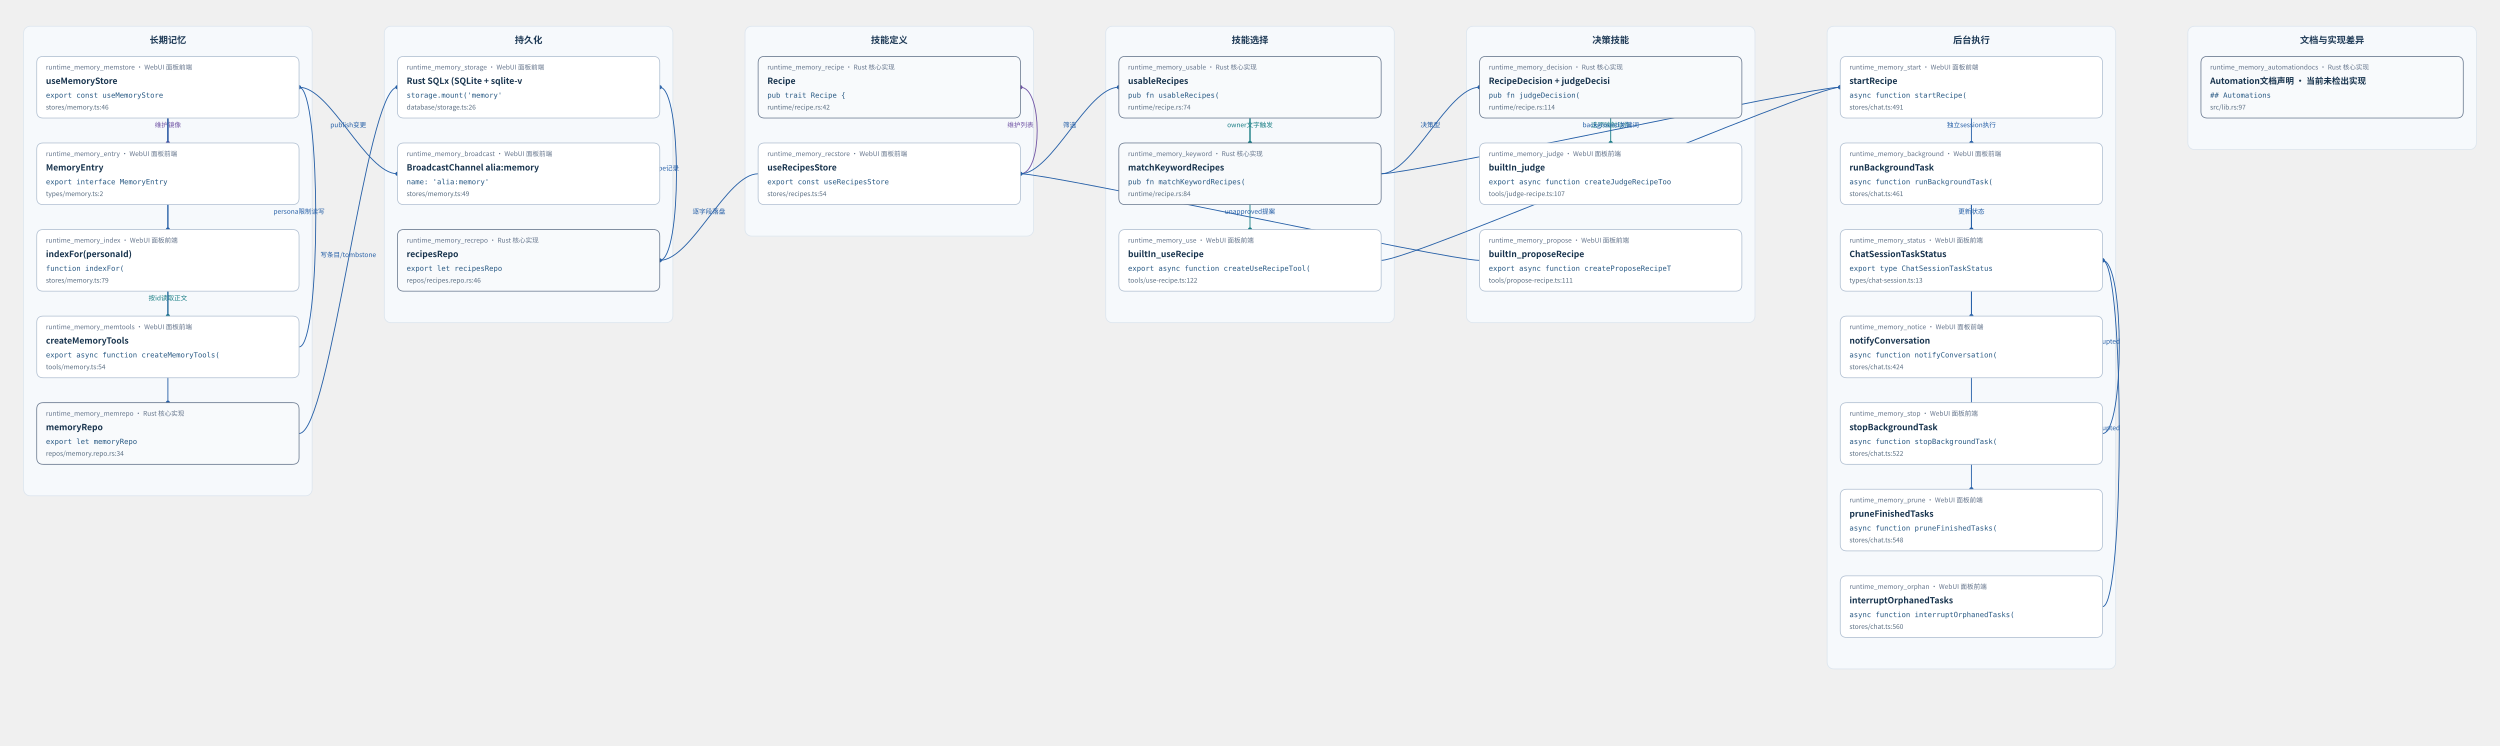
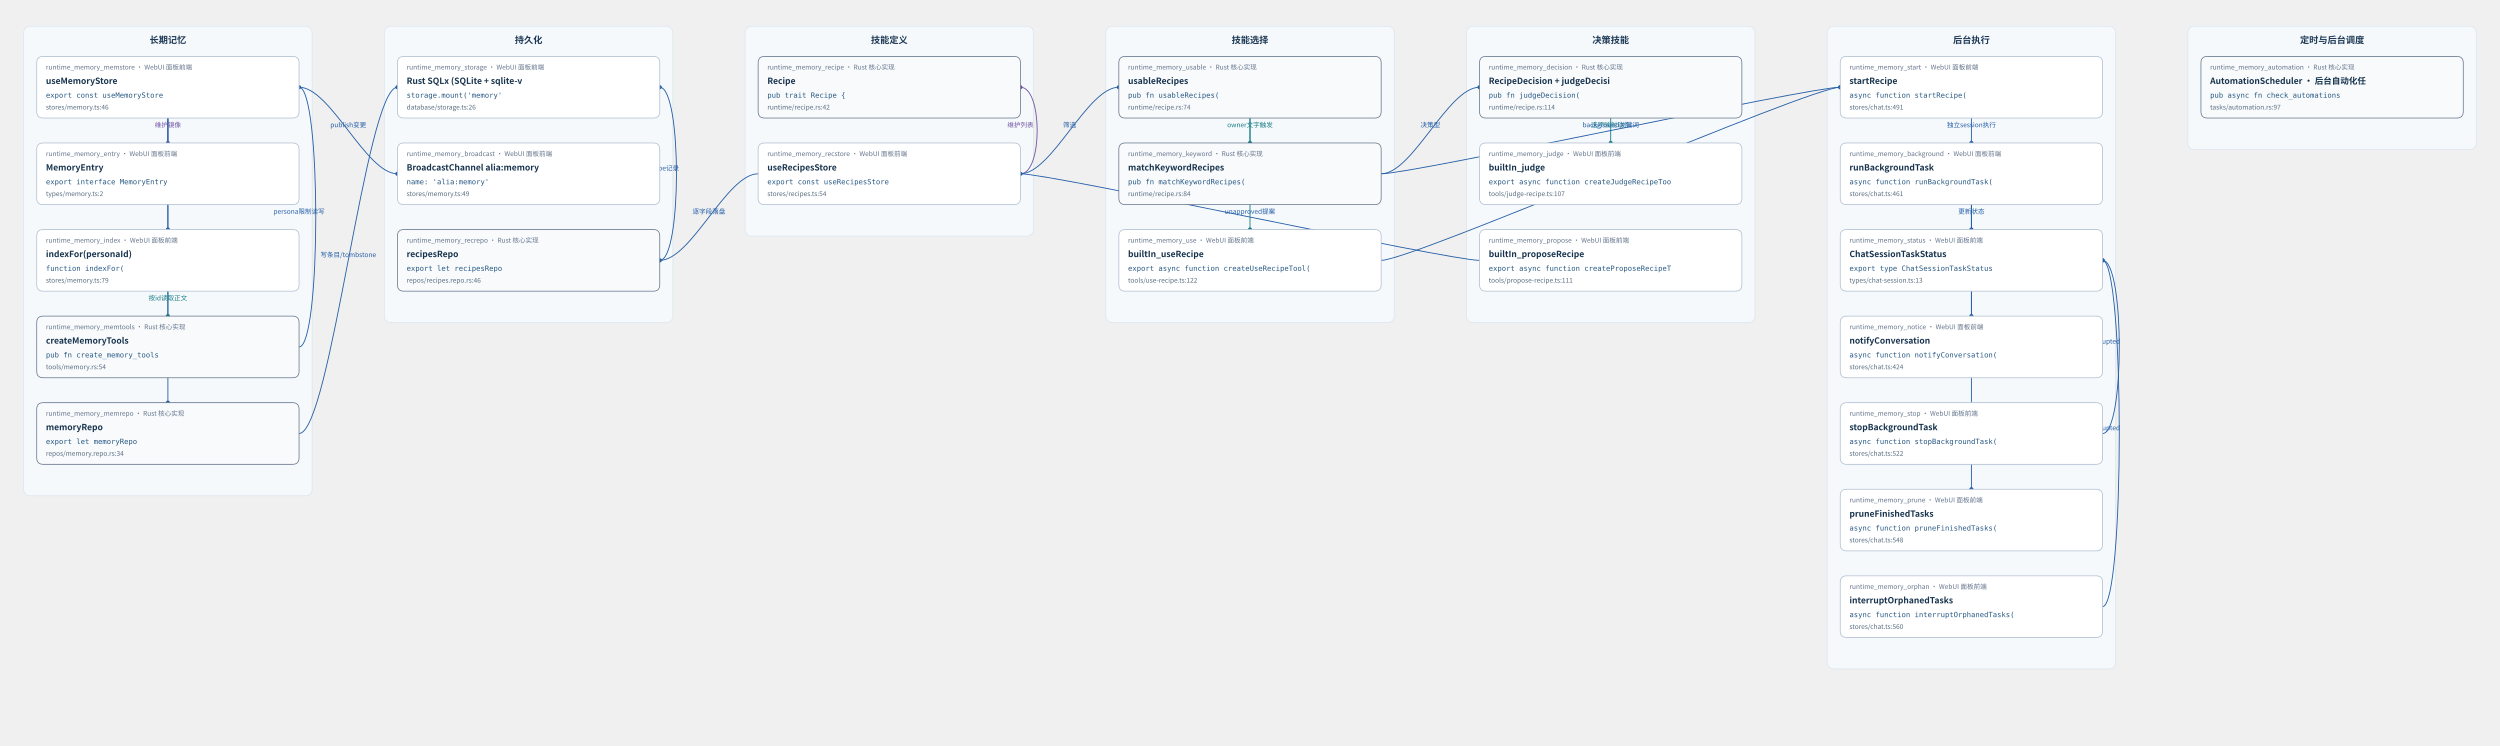
<svg xmlns="http://www.w3.org/2000/svg" xmlns:xlink="http://www.w3.org/1999/xlink" width="3812pt" height="1136pt" viewBox="0.00 0.00 3812.00 1136.00">
  <g id="graph0" class="graph" transform="scale(1 1) rotate(0) translate(0 0)">
    <g id="clust1" class="cluster">
      <rect x="36" y="40" width="440" height="716" rx="10" fill="#f6f9fc" stroke="#dce5ee" stroke-width="1.2" />
      <text text-anchor="middle" x="256.0" y="66" font-family="Noto Sans CJK SC" font-size="14.00" font-weight="600" fill="#1e3a56">长期记忆</text>
    </g>
    <g id="clust2" class="cluster">
      <rect x="586" y="40" width="440" height="452" rx="10" fill="#f6f9fc" stroke="#dce5ee" stroke-width="1.2" />
      <text text-anchor="middle" x="806.0" y="66" font-family="Noto Sans CJK SC" font-size="14.00" font-weight="600" fill="#1e3a56">持久化</text>
    </g>
    <g id="clust3" class="cluster">
      <rect x="1136" y="40" width="440" height="320" rx="10" fill="#f6f9fc" stroke="#dce5ee" stroke-width="1.2" />
      <text text-anchor="middle" x="1356.0" y="66" font-family="Noto Sans CJK SC" font-size="14.00" font-weight="600" fill="#1e3a56">技能定义</text>
    </g>
    <g id="clust4" class="cluster">
      <rect x="1686" y="40" width="440" height="452" rx="10" fill="#f6f9fc" stroke="#dce5ee" stroke-width="1.2" />
      <text text-anchor="middle" x="1906.0" y="66" font-family="Noto Sans CJK SC" font-size="14.00" font-weight="600" fill="#1e3a56">技能选择</text>
    </g>
    <g id="clust5" class="cluster">
      <rect x="2236" y="40" width="440" height="452" rx="10" fill="#f6f9fc" stroke="#dce5ee" stroke-width="1.2" />
      <text text-anchor="middle" x="2456.0" y="66" font-family="Noto Sans CJK SC" font-size="14.00" font-weight="600" fill="#1e3a56">决策技能</text>
    </g>
    <g id="clust6" class="cluster">
      <rect x="2786" y="40" width="440" height="980" rx="10" fill="#f6f9fc" stroke="#dce5ee" stroke-width="1.2" />
      <text text-anchor="middle" x="3006.0" y="66" font-family="Noto Sans CJK SC" font-size="14.00" font-weight="600" fill="#1e3a56">后台执行</text>
    </g>
    <g id="clust7" class="cluster">
      <rect x="3336" y="40" width="440" height="188" rx="10" fill="#f6f9fc" stroke="#dce5ee" stroke-width="1.2" />
-       <text text-anchor="middle" x="3556.0" y="66" font-family="Noto Sans CJK SC" font-size="14.00" font-weight="600" fill="#1e3a56">文档与实现差异</text>
+       <text text-anchor="middle" x="3556.0" y="66" font-family="Noto Sans CJK SC" font-size="14.00" font-weight="600" fill="#1e3a56">定时与后台调度</text>
    </g>
    <g id="edge-0" class="edge">
      <g id="a_edge-0">
        <a data-tooltip="持有/归属：维护镜像">
          <path fill="none" stroke="#7155a5" stroke-width="1.35" d="M256.0,180.0 C256.0,198.0 256.0,200.0 256.0,218.0" />
          <circle cx="256.0" cy="218.0" r="3.2" fill="#7155a5" />
        </a>
      </g>
      <text text-anchor="middle" x="256.0" y="194.0" font-family="Noto Sans CJK SC" font-size="10.00" fill="#7155a5">维护镜像</text>
    </g>
    <g id="edge-1" class="edge">
      <g id="a_edge-1">
        <a data-tooltip="调用：生成可见索引">
          <path fill="none" stroke="#245ea6" stroke-width="1.35" d="M256.0,180.0 C256.0,198.0 256.0,332.0 256.0,350.0" />
          <circle cx="256.0" cy="350.0" r="3.2" fill="#245ea6" />
        </a>
      </g>
      <text text-anchor="middle" x="256.0" y="260.0" font-family="Noto Sans CJK SC" font-size="10.00" fill="#245ea6">生成可见索引</text>
    </g>
    <g id="edge-2" class="edge">
      <g id="a_edge-2">
        <a data-tooltip="数据：按id读取正文">
          <path fill="none" stroke="#167c83" stroke-width="1.35" d="M256.0,444.0 C256.0,462.0 256.0,464.0 256.0,482.0" />
          <circle cx="256.0" cy="482.0" r="3.2" fill="#167c83" />
        </a>
      </g>
      <text text-anchor="middle" x="256.0" y="458.0" font-family="Noto Sans CJK SC" font-size="10.00" fill="#167c83">按id读取正文</text>
    </g>
    <g id="edge-3" class="edge">
      <g id="a_edge-3">
        <a data-tooltip="调用：persona限制读写">
          <path fill="none" stroke="#245ea6" stroke-width="1.35" d="M456.0,529.0 C490.0,529.0 490.0,133.0 456.0,133.0" />
          <circle cx="456.0" cy="133.0" r="3.2" fill="#245ea6" />
        </a>
      </g>
      <text text-anchor="middle" x="456.0" y="326.0" font-family="Noto Sans CJK SC" font-size="10.00" fill="#245ea6">persona限制读写</text>
    </g>
    <g id="edge-4" class="edge">
      <g id="a_edge-4">
        <a data-tooltip="调用：落盘">
          <path fill="none" stroke="#245ea6" stroke-width="1.35" d="M256.0,180.0 C256.0,198.0 256.0,596.0 256.0,614.0" />
          <circle cx="256.0" cy="614.0" r="3.2" fill="#245ea6" />
        </a>
      </g>
      <text text-anchor="middle" x="256.0" y="392.0" font-family="Noto Sans CJK SC" font-size="10.00" fill="#245ea6">落盘</text>
    </g>
    <g id="edge-5" class="edge">
      <g id="a_edge-5">
        <a data-tooltip="调用：写条目/tombstone">
          <path fill="none" stroke="#245ea6" stroke-width="1.35" d="M456.0,661.0 C504.0,661.0 558.0,133.0 606.0,133.0" />
          <circle cx="606.0" cy="133.0" r="3.2" fill="#245ea6" />
        </a>
      </g>
      <text text-anchor="middle" x="531.0" y="392.0" font-family="Noto Sans CJK SC" font-size="10.00" fill="#245ea6">写条目/tombstone</text>
    </g>
    <g id="edge-6" class="edge">
      <g id="a_edge-6">
        <a data-tooltip="调用：publish变更">
          <path fill="none" stroke="#245ea6" stroke-width="1.35" d="M456.0,133.0 C504.0,133.0 558.0,265.0 606.0,265.0" />
          <circle cx="606.0" cy="265.0" r="3.2" fill="#245ea6" />
        </a>
      </g>
      <text text-anchor="middle" x="531.0" y="194.0" font-family="Noto Sans CJK SC" font-size="10.00" fill="#245ea6">publish变更</text>
    </g>
    <g id="edge-7" class="edge">
      <g id="a_edge-7">
        <a data-tooltip="持有/归属：维护列表">
          <path fill="none" stroke="#7155a5" stroke-width="1.35" d="M1556.0,265.0 C1590.0,265.0 1590.0,133.0 1556.0,133.0" />
          <circle cx="1556.0" cy="133.0" r="3.2" fill="#7155a5" />
        </a>
      </g>
      <text text-anchor="middle" x="1556.0" y="194.0" font-family="Noto Sans CJK SC" font-size="10.00" fill="#7155a5">维护列表</text>
    </g>
    <g id="edge-8" class="edge">
      <g id="a_edge-8">
        <a data-tooltip="调用：逐字段落盘">
          <path fill="none" stroke="#245ea6" stroke-width="1.35" d="M1156.0,265.0 C1108.0,265.0 1054.0,397.0 1006.0,397.0" />
          <circle cx="1006.0" cy="397.0" r="3.2" fill="#245ea6" />
        </a>
      </g>
      <text text-anchor="middle" x="1081.0" y="326.0" font-family="Noto Sans CJK SC" font-size="10.00" fill="#245ea6">逐字段落盘</text>
    </g>
    <g id="edge-9" class="edge">
      <g id="a_edge-9">
        <a data-tooltip="调用：写recipe记录">
          <path fill="none" stroke="#245ea6" stroke-width="1.35" d="M1006.0,397.0 C1040.0,397.0 1040.0,133.0 1006.0,133.0" />
          <circle cx="1006.0" cy="133.0" r="3.2" fill="#245ea6" />
        </a>
      </g>
      <text text-anchor="middle" x="1006.0" y="260.0" font-family="Noto Sans CJK SC" font-size="10.00" fill="#245ea6">写recipe记录</text>
    </g>
    <g id="edge-10" class="edge">
      <g id="a_edge-10">
        <a data-tooltip="调用：筛选">
          <path fill="none" stroke="#245ea6" stroke-width="1.35" d="M1556.0,265.0 C1604.0,265.0 1658.0,133.0 1706.0,133.0" />
          <circle cx="1706.0" cy="133.0" r="3.2" fill="#245ea6" />
        </a>
      </g>
      <text text-anchor="middle" x="1631.0" y="194.0" font-family="Noto Sans CJK SC" font-size="10.00" fill="#245ea6">筛选</text>
    </g>
    <g id="edge-11" class="edge">
      <g id="a_edge-11">
        <a data-tooltip="数据：owner文字触发">
          <path fill="none" stroke="#167c83" stroke-width="1.35" d="M1906.0,180.0 C1906.0,198.0 1906.0,200.0 1906.0,218.0" />
          <circle cx="1906.0" cy="218.0" r="3.2" fill="#167c83" />
        </a>
      </g>
      <text text-anchor="middle" x="1906.0" y="194.0" font-family="Noto Sans CJK SC" font-size="10.00" fill="#167c83">owner文字触发</text>
    </g>
    <g id="edge-12" class="edge">
      <g id="a_edge-12">
        <a data-tooltip="数据：模型可见技能">
          <path fill="none" stroke="#167c83" stroke-width="1.35" d="M1906.0,180.0 C1906.0,198.0 1906.0,332.0 1906.0,350.0" />
          <circle cx="1906.0" cy="350.0" r="3.2" fill="#167c83" />
        </a>
      </g>
      <text text-anchor="middle" x="1906.0" y="260.0" font-family="Noto Sans CJK SC" font-size="10.00" fill="#167c83">模型可见技能</text>
    </g>
    <g id="edge-13" class="edge">
      <g id="a_edge-13">
        <a data-tooltip="调用：决策型">
          <path fill="none" stroke="#245ea6" stroke-width="1.35" d="M2106.0,265.0 C2154.0,265.0 2208.0,133.0 2256.0,133.0" />
          <circle cx="2256.0" cy="133.0" r="3.2" fill="#245ea6" />
        </a>
      </g>
      <text text-anchor="middle" x="2181.0" y="194.0" font-family="Noto Sans CJK SC" font-size="10.00" fill="#245ea6">决策型</text>
    </g>
    <g id="edge-14" class="edge">
      <g id="a_edge-14">
        <a data-tooltip="数据：选项映射动作">
          <path fill="none" stroke="#167c83" stroke-width="1.35" d="M2456.0,180.0 C2456.0,198.0 2456.0,200.0 2456.0,218.0" />
          <circle cx="2456.0" cy="218.0" r="3.2" fill="#167c83" />
        </a>
      </g>
      <text text-anchor="middle" x="2456.0" y="194.0" font-family="Noto Sans CJK SC" font-size="10.00" fill="#167c83">选项映射动作</text>
    </g>
    <g id="edge-15" class="edge">
      <g id="a_edge-15">
        <a data-tooltip="调用：unapproved提案">
          <path fill="none" stroke="#245ea6" stroke-width="1.35" d="M2256.0,397.0 C2208.0,397.0 1604.0,265.0 1556.0,265.0" />
          <circle cx="1556.0" cy="265.0" r="3.2" fill="#245ea6" />
        </a>
      </g>
      <text text-anchor="middle" x="1906.0" y="326.0" font-family="Noto Sans CJK SC" font-size="10.00" fill="#245ea6">unapproved提案</text>
    </g>
    <g id="edge-16" class="edge">
      <g id="a_edge-16">
        <a data-tooltip="调用：background技能">
          <path fill="none" stroke="#245ea6" stroke-width="1.35" d="M2106.0,397.0 C2154.0,397.0 2758.0,133.0 2806.0,133.0" />
          <circle cx="2806.0" cy="133.0" r="3.2" fill="#245ea6" />
        </a>
      </g>
      <text text-anchor="middle" x="2456.0" y="260.0" font-family="Noto Sans CJK SC" font-size="10.00" fill="#245ea6">background技能</text>
    </g>
    <g id="edge-17" class="edge">
      <g id="a_edge-17">
        <a data-tooltip="调用：background关键词">
          <path fill="none" stroke="#245ea6" stroke-width="1.35" d="M2106.0,265.0 C2154.0,265.0 2758.0,133.0 2806.0,133.0" />
          <circle cx="2806.0" cy="133.0" r="3.2" fill="#245ea6" />
        </a>
      </g>
      <text text-anchor="middle" x="2456.0" y="194.0" font-family="Noto Sans CJK SC" font-size="10.00" fill="#245ea6">background关键词</text>
    </g>
    <g id="edge-18" class="edge">
      <g id="a_edge-18">
        <a data-tooltip="调用：独立session执行">
          <path fill="none" stroke="#245ea6" stroke-width="1.35" d="M3006.0,180.0 C3006.0,198.0 3006.0,200.0 3006.0,218.0" />
          <circle cx="3006.0" cy="218.0" r="3.2" fill="#245ea6" />
        </a>
      </g>
      <text text-anchor="middle" x="3006.0" y="194.0" font-family="Noto Sans CJK SC" font-size="10.00" fill="#245ea6">独立session执行</text>
    </g>
    <g id="edge-19" class="edge">
      <g id="a_edge-19">
        <a data-tooltip="调用：更新状态">
          <path fill="none" stroke="#245ea6" stroke-width="1.35" d="M3006.0,312.0 C3006.0,330.0 3006.0,332.0 3006.0,350.0" />
          <circle cx="3006.0" cy="350.0" r="3.2" fill="#245ea6" />
        </a>
      </g>
      <text text-anchor="middle" x="3006.0" y="326.0" font-family="Noto Sans CJK SC" font-size="10.00" fill="#245ea6">更新状态</text>
    </g>
    <g id="edge-20" class="edge">
      <g id="a_edge-20">
        <a data-tooltip="调用：完成结果">
          <path fill="none" stroke="#245ea6" stroke-width="1.35" d="M3006.0,312.0 C3006.0,330.0 3006.0,464.0 3006.0,482.0" />
          <circle cx="3006.0" cy="482.0" r="3.2" fill="#245ea6" />
        </a>
      </g>
      <text text-anchor="middle" x="3006.0" y="392.0" font-family="Noto Sans CJK SC" font-size="10.00" fill="#245ea6">完成结果</text>
    </g>
    <g id="edge-21" class="edge">
      <g id="a_edge-21">
        <a data-tooltip="调用：interrupted">
          <path fill="none" stroke="#245ea6" stroke-width="1.35" d="M3206.0,661.0 C3240.0,661.0 3240.0,397.0 3206.0,397.0" />
          <circle cx="3206.0" cy="397.0" r="3.2" fill="#245ea6" />
        </a>
      </g>
      <text text-anchor="middle" x="3206.0" y="524.0" font-family="Noto Sans CJK SC" font-size="10.00" fill="#245ea6">interrupted</text>
    </g>
    <g id="edge-22" class="edge">
      <g id="a_edge-22">
        <a data-tooltip="调用：interrupted">
          <path fill="none" stroke="#245ea6" stroke-width="1.35" d="M3206.0,925.0 C3240.0,925.0 3240.0,397.0 3206.0,397.0" />
          <circle cx="3206.0" cy="397.0" r="3.2" fill="#245ea6" />
        </a>
      </g>
      <text text-anchor="middle" x="3206.0" y="656.0" font-family="Noto Sans CJK SC" font-size="10.00" fill="#245ea6">interrupted</text>
    </g>
    <g id="edge-23" class="edge">
      <g id="a_edge-23">
        <a data-tooltip="调用：收尾清理">
          <path fill="none" stroke="#245ea6" stroke-width="1.35" d="M3006.0,312.0 C3006.0,330.0 3006.0,728.0 3006.0,746.0" />
          <circle cx="3006.0" cy="746.0" r="3.2" fill="#245ea6" />
        </a>
      </g>
      <text text-anchor="middle" x="3006.0" y="524.0" font-family="Noto Sans CJK SC" font-size="10.00" fill="#245ea6">收尾清理</text>
    </g>
    <g id="node-runtime_memory_memstore" class="node">
      <g id="a_node-runtime_memory_memstore">
        <a xlink:href="./packages/stage-ui/src/stores/memory.ts#L46" data-tooltip="提供persona过滤、条目操作、跨窗口reload。" target="_blank">
          <path fill="#ffffff" stroke="#afbed0" stroke-width="1.15" d="M446,86 L66,86 Q56,86 56,96 L56,170 Q56,180 66,180 L446,180 Q456,180 456,170 L456,96 Q456,86 446,86 Z" />
          <text text-anchor="start" x="70" y="106" font-family="Noto Sans CJK SC" font-size="10.00" fill="#64748b">runtime_memory_memstore · WebUI 面板前端</text>
          <text text-anchor="start" x="70" y="128" font-family="Noto Sans CJK SC" font-weight="bold" font-size="13.00" fill="#17334d">useMemoryStore</text>
          <text text-anchor="start" x="70" y="149" font-family="DejaVu Sans Mono, monospace" font-size="11.00" fill="#265782">export const useMemoryStore</text>
          <text text-anchor="start" x="70" y="167" font-family="Noto Sans CJK SC" font-size="10.00" fill="#586c80">stores/memory.ts:46</text>
        </a>
      </g>
    </g>
    <g id="node-runtime_memory_entry" class="node">
      <g id="a_node-runtime_memory_entry">
        <a xlink:href="./packages/stage-ui/src/types/memory.ts#L2" data-tooltip="id/description/body/persona/updatedAt，一条事实一个记录。" target="_blank">
          <path fill="#ffffff" stroke="#afbed0" stroke-width="1.15" d="M446,218 L66,218 Q56,218 56,228 L56,302 Q56,312 66,312 L446,312 Q456,312 456,302 L456,228 Q456,218 446,218 Z" />
          <text text-anchor="start" x="70" y="238" font-family="Noto Sans CJK SC" font-size="10.00" fill="#64748b">runtime_memory_entry · WebUI 面板前端</text>
          <text text-anchor="start" x="70" y="260" font-family="Noto Sans CJK SC" font-weight="bold" font-size="13.00" fill="#17334d">MemoryEntry</text>
          <text text-anchor="start" x="70" y="281" font-family="DejaVu Sans Mono, monospace" font-size="11.00" fill="#265782">export interface MemoryEntry</text>
          <text text-anchor="start" x="70" y="299" font-family="Noto Sans CJK SC" font-size="10.00" fill="#586c80">types/memory.ts:2</text>
        </a>
      </g>
    </g>
    <g id="node-runtime_memory_index" class="node">
      <g id="a_node-runtime_memory_index">
        <a xlink:href="./packages/stage-ui/src/stores/memory.ts#L79" data-tooltip="只列本人+general的id与description，正文按工具读取。" target="_blank">
          <path fill="#ffffff" stroke="#afbed0" stroke-width="1.15" d="M446,350 L66,350 Q56,350 56,360 L56,434 Q56,444 66,444 L446,444 Q456,444 456,434 L456,360 Q456,350 446,350 Z" />
          <text text-anchor="start" x="70" y="370" font-family="Noto Sans CJK SC" font-size="10.00" fill="#64748b">runtime_memory_index · WebUI 面板前端</text>
          <text text-anchor="start" x="70" y="392" font-family="Noto Sans CJK SC" font-weight="bold" font-size="13.00" fill="#17334d">indexFor(personaId)</text>
          <text text-anchor="start" x="70" y="413" font-family="DejaVu Sans Mono, monospace" font-size="11.00" fill="#265782">function indexFor(</text>
          <text text-anchor="start" x="70" y="431" font-family="Noto Sans CJK SC" font-size="10.00" fill="#586c80">stores/memory.ts:79</text>
        </a>
      </g>
    </g>
    <g id="node-runtime_memory_memtools" class="node">
      <g id="a_node-runtime_memory_memtools">
-         <a xlink:href="./packages/stage-ui/src/tools/memory.ts#L54" data-tooltip="builtIn_readMemory/writeMemory/forgetMemory绑定运行persona。" target="_blank">
-           <path fill="#ffffff" stroke="#afbed0" stroke-width="1.15" d="M446,482 L66,482 Q56,482 56,492 L56,566 Q56,576 66,576 L446,576 Q456,576 456,566 L456,492 Q456,482 446,482 Z" />
-           <text text-anchor="start" x="70" y="502" font-family="Noto Sans CJK SC" font-size="10.00" fill="#64748b">runtime_memory_memtools · WebUI 面板前端</text>
+         <a xlink:href="./crates/alia-core-agent/src/tools/memory.rs#L54" data-tooltip="为当前运行会话注册 read_memory / write_memory / forget_memory 工具并严格绑定 persona 隔离域。" target="_blank">
+           <path fill="#f8fafc" stroke="#64748b" stroke-width="1.15" d="M446,482 L66,482 Q56,482 56,492 L56,566 Q56,576 66,576 L446,576 Q456,576 456,566 L456,492 Q456,482 446,482 Z" />
+           <text text-anchor="start" x="70" y="502" font-family="Noto Sans CJK SC" font-size="10.00" fill="#64748b">runtime_memory_memtools · Rust 核心实现</text>
          <text text-anchor="start" x="70" y="524" font-family="Noto Sans CJK SC" font-weight="bold" font-size="13.00" fill="#17334d">createMemoryTools</text>
-           <text text-anchor="start" x="70" y="545" font-family="DejaVu Sans Mono, monospace" font-size="11.00" fill="#265782">export async function createMemoryTools(</text>
-           <text text-anchor="start" x="70" y="563" font-family="Noto Sans CJK SC" font-size="10.00" fill="#586c80">tools/memory.ts:54</text>
+           <text text-anchor="start" x="70" y="545" font-family="DejaVu Sans Mono, monospace" font-size="11.00" fill="#265782">pub fn create_memory_tools</text>
+           <text text-anchor="start" x="70" y="563" font-family="Noto Sans CJK SC" font-size="10.00" fill="#586c80">tools/memory.rs:54</text>
        </a>
      </g>
    </g>
    <g id="node-runtime_memory_memrepo" class="node">
      <g id="a_node-runtime_memory_memrepo">
        <a xlink:href="./crates/alia-storage/src/repos/memory.repo.rs#L34" data-tooltip="每次写入锁住read-modify-write；删除写tombstone。" target="_blank">
          <path fill="#f8fafc" stroke="#64748b" stroke-width="1.15" d="M446,614 L66,614 Q56,614 56,624 L56,698 Q56,708 66,708 L446,708 Q456,708 456,698 L456,624 Q456,614 446,614 Z" />
          <text text-anchor="start" x="70" y="634" font-family="Noto Sans CJK SC" font-size="10.00" fill="#64748b">runtime_memory_memrepo · Rust 核心实现</text>
          <text text-anchor="start" x="70" y="656" font-family="Noto Sans CJK SC" font-weight="bold" font-size="13.00" fill="#17334d">memoryRepo</text>
          <text text-anchor="start" x="70" y="677" font-family="DejaVu Sans Mono, monospace" font-size="11.00" fill="#265782">export let memoryRepo</text>
          <text text-anchor="start" x="70" y="695" font-family="Noto Sans CJK SC" font-size="10.00" fill="#586c80">repos/memory.repo.rs:34</text>
        </a>
      </g>
    </g>
    <g id="node-runtime_memory_storage" class="node">
      <g id="a_node-runtime_memory_storage">
        <a xlink:href="./packages/stage-ui/src/database/storage.ts#L26" data-tooltip="memory和recipes独立store，Blob/media另存。" target="_blank">
          <path fill="#ffffff" stroke="#afbed0" stroke-width="1.15" d="M996,86 L616,86 Q606,86 606,96 L606,170 Q606,180 616,180 L996,180 Q1006,180 1006,170 L1006,96 Q1006,86 996,86 Z" />
          <text text-anchor="start" x="620" y="106" font-family="Noto Sans CJK SC" font-size="10.00" fill="#64748b">runtime_memory_storage · WebUI 面板前端</text>
          <text text-anchor="start" x="620" y="128" font-family="Noto Sans CJK SC" font-weight="bold" font-size="13.00" fill="#17334d">Rust SQLx (SQLite + sqlite-v</text>
          <text text-anchor="start" x="620" y="149" font-family="DejaVu Sans Mono, monospace" font-size="11.00" fill="#265782">storage.mount('memory'</text>
          <text text-anchor="start" x="620" y="167" font-family="Noto Sans CJK SC" font-size="10.00" fill="#586c80">database/storage.ts:26</text>
        </a>
      </g>
    </g>
    <g id="node-runtime_memory_broadcast" class="node">
      <g id="a_node-runtime_memory_broadcast">
        <a xlink:href="./packages/stage-ui/src/stores/memory.ts#L49" data-tooltip="变更后通知其他窗口重读；不是跨设备云同步。" target="_blank">
          <path fill="#ffffff" stroke="#afbed0" stroke-width="1.15" d="M996,218 L616,218 Q606,218 606,228 L606,302 Q606,312 616,312 L996,312 Q1006,312 1006,302 L1006,228 Q1006,218 996,218 Z" />
          <text text-anchor="start" x="620" y="238" font-family="Noto Sans CJK SC" font-size="10.00" fill="#64748b">runtime_memory_broadcast · WebUI 面板前端</text>
          <text text-anchor="start" x="620" y="260" font-family="Noto Sans CJK SC" font-weight="bold" font-size="13.00" fill="#17334d">BroadcastChannel alia:memory</text>
          <text text-anchor="start" x="620" y="281" font-family="DejaVu Sans Mono, monospace" font-size="11.00" fill="#265782">name: 'alia:memory'</text>
          <text text-anchor="start" x="620" y="299" font-family="Noto Sans CJK SC" font-size="10.00" fill="#586c80">stores/memory.ts:49</text>
        </a>
      </g>
    </g>
    <g id="node-runtime_memory_recipe" class="node">
      <g id="a_node-runtime_memory_recipe">
        <a xlink:href="./crates/alia-core-agent/src/runtime/recipe.rs#L42" data-tooltip="instructions或decision；keywords/background；enabled/approved。" target="_blank">
          <path fill="#f8fafc" stroke="#64748b" stroke-width="1.15" d="M1546,86 L1166,86 Q1156,86 1156,96 L1156,170 Q1156,180 1166,180 L1546,180 Q1556,180 1556,170 L1556,96 Q1556,86 1546,86 Z" />
          <text text-anchor="start" x="1170" y="106" font-family="Noto Sans CJK SC" font-size="10.00" fill="#64748b">runtime_memory_recipe · Rust 核心实现</text>
          <text text-anchor="start" x="1170" y="128" font-family="Noto Sans CJK SC" font-weight="bold" font-size="13.00" fill="#17334d">Recipe</text>
          <text text-anchor="start" x="1170" y="149" font-family="DejaVu Sans Mono, monospace" font-size="11.00" fill="#265782">pub trait Recipe {</text>
          <text text-anchor="start" x="1170" y="167" font-family="Noto Sans CJK SC" font-size="10.00" fill="#586c80">runtime/recipe.rs:42</text>
        </a>
      </g>
    </g>
    <g id="node-runtime_memory_recstore" class="node">
      <g id="a_node-runtime_memory_recstore">
        <a xlink:href="./packages/stage-ui/src/stores/recipes.ts#L54" data-tooltip="owner新增、模型提案、批准、启停与usable列表。" target="_blank">
          <path fill="#ffffff" stroke="#afbed0" stroke-width="1.15" d="M1546,218 L1166,218 Q1156,218 1156,228 L1156,302 Q1156,312 1166,312 L1546,312 Q1556,312 1556,302 L1556,228 Q1556,218 1546,218 Z" />
          <text text-anchor="start" x="1170" y="238" font-family="Noto Sans CJK SC" font-size="10.00" fill="#64748b">runtime_memory_recstore · WebUI 面板前端</text>
          <text text-anchor="start" x="1170" y="260" font-family="Noto Sans CJK SC" font-weight="bold" font-size="13.00" fill="#17334d">useRecipesStore</text>
          <text text-anchor="start" x="1170" y="281" font-family="DejaVu Sans Mono, monospace" font-size="11.00" fill="#265782">export const useRecipesStore</text>
          <text text-anchor="start" x="1170" y="299" font-family="Noto Sans CJK SC" font-size="10.00" fill="#586c80">stores/recipes.ts:54</text>
        </a>
      </g>
    </g>
    <g id="node-runtime_memory_recrepo" class="node">
      <g id="a_node-runtime_memory_recrepo">
        <a xlink:href="./crates/alia-storage/src/repos/recipes.repo.rs#L46" data-tooltip="保存逐Recipe记录、只更新所改字段、删除留tombstone。" target="_blank">
          <path fill="#f8fafc" stroke="#64748b" stroke-width="1.15" d="M996,350 L616,350 Q606,350 606,360 L606,434 Q606,444 616,444 L996,444 Q1006,444 1006,434 L1006,360 Q1006,350 996,350 Z" />
          <text text-anchor="start" x="620" y="370" font-family="Noto Sans CJK SC" font-size="10.00" fill="#64748b">runtime_memory_recrepo · Rust 核心实现</text>
          <text text-anchor="start" x="620" y="392" font-family="Noto Sans CJK SC" font-weight="bold" font-size="13.00" fill="#17334d">recipesRepo</text>
          <text text-anchor="start" x="620" y="413" font-family="DejaVu Sans Mono, monospace" font-size="11.00" fill="#265782">export let recipesRepo</text>
          <text text-anchor="start" x="620" y="431" font-family="Noto Sans CJK SC" font-size="10.00" fill="#586c80">repos/recipes.repo.rs:46</text>
        </a>
      </g>
    </g>
    <g id="node-runtime_memory_usable" class="node">
      <g id="a_node-runtime_memory_usable">
        <a xlink:href="./crates/alia-core-agent/src/runtime/recipe.rs#L74" data-tooltip="只选enabled &amp;&amp; approved。" target="_blank">
          <path fill="#f8fafc" stroke="#64748b" stroke-width="1.15" d="M2096,86 L1716,86 Q1706,86 1706,96 L1706,170 Q1706,180 1716,180 L2096,180 Q2106,180 2106,170 L2106,96 Q2106,86 2096,86 Z" />
          <text text-anchor="start" x="1720" y="106" font-family="Noto Sans CJK SC" font-size="10.00" fill="#64748b">runtime_memory_usable · Rust 核心实现</text>
          <text text-anchor="start" x="1720" y="128" font-family="Noto Sans CJK SC" font-weight="bold" font-size="13.00" fill="#17334d">usableRecipes</text>
          <text text-anchor="start" x="1720" y="149" font-family="DejaVu Sans Mono, monospace" font-size="11.00" fill="#265782">pub fn usableRecipes(</text>
          <text text-anchor="start" x="1720" y="167" font-family="Noto Sans CJK SC" font-size="10.00" fill="#586c80">runtime/recipe.rs:74</text>
        </a>
      </g>
    </g>
    <g id="node-runtime_memory_keyword" class="node">
      <g id="a_node-runtime_memory_keyword">
        <a xlink:href="./crates/alia-core-agent/src/runtime/recipe.rs#L84" data-tooltip="忽略大小写查关键词，效果类似owner slash command。" target="_blank">
          <path fill="#f8fafc" stroke="#64748b" stroke-width="1.15" d="M2096,218 L1716,218 Q1706,218 1706,228 L1706,302 Q1706,312 1716,312 L2096,312 Q2106,312 2106,302 L2106,228 Q2106,218 2096,218 Z" />
          <text text-anchor="start" x="1720" y="238" font-family="Noto Sans CJK SC" font-size="10.00" fill="#64748b">runtime_memory_keyword · Rust 核心实现</text>
          <text text-anchor="start" x="1720" y="260" font-family="Noto Sans CJK SC" font-weight="bold" font-size="13.00" fill="#17334d">matchKeywordRecipes</text>
          <text text-anchor="start" x="1720" y="281" font-family="DejaVu Sans Mono, monospace" font-size="11.00" fill="#265782">pub fn matchKeywordRecipes(</text>
          <text text-anchor="start" x="1720" y="299" font-family="Noto Sans CJK SC" font-size="10.00" fill="#586c80">runtime/recipe.rs:84</text>
        </a>
      </g>
    </g>
    <g id="node-runtime_memory_use" class="node">
      <g id="a_node-runtime_memory_use">
        <a xlink:href="./packages/stage-ui/src/tools/use-recipe.ts#L122" data-tooltip="描述中只列名称用途；工具返回步骤或启动后台session。" target="_blank">
          <path fill="#ffffff" stroke="#afbed0" stroke-width="1.15" d="M2096,350 L1716,350 Q1706,350 1706,360 L1706,434 Q1706,444 1716,444 L2096,444 Q2106,444 2106,434 L2106,360 Q2106,350 2096,350 Z" />
          <text text-anchor="start" x="1720" y="370" font-family="Noto Sans CJK SC" font-size="10.00" fill="#64748b">runtime_memory_use · WebUI 面板前端</text>
          <text text-anchor="start" x="1720" y="392" font-family="Noto Sans CJK SC" font-weight="bold" font-size="13.00" fill="#17334d">builtIn_useRecipe</text>
          <text text-anchor="start" x="1720" y="413" font-family="DejaVu Sans Mono, monospace" font-size="11.00" fill="#265782">export async function createUseRecipeTool(</text>
          <text text-anchor="start" x="1720" y="431" font-family="Noto Sans CJK SC" font-size="10.00" fill="#586c80">tools/use-recipe.ts:122</text>
        </a>
      </g>
    </g>
    <g id="node-runtime_memory_decision" class="node">
      <g id="a_node-runtime_memory_decision">
        <a xlink:href="./crates/alia-core-agent/src/runtime/recipe.rs#L114" data-tooltip="模型选yes/no或编号，代码按action映射执行；无置信度或unsure分支。" target="_blank">
          <path fill="#f8fafc" stroke="#64748b" stroke-width="1.15" d="M2646,86 L2266,86 Q2256,86 2256,96 L2256,170 Q2256,180 2266,180 L2646,180 Q2656,180 2656,170 L2656,96 Q2656,86 2646,86 Z" />
          <text text-anchor="start" x="2270" y="106" font-family="Noto Sans CJK SC" font-size="10.00" fill="#64748b">runtime_memory_decision · Rust 核心实现</text>
          <text text-anchor="start" x="2270" y="128" font-family="Noto Sans CJK SC" font-weight="bold" font-size="13.00" fill="#17334d">RecipeDecision + judgeDecisi</text>
          <text text-anchor="start" x="2270" y="149" font-family="DejaVu Sans Mono, monospace" font-size="11.00" fill="#265782">pub fn judgeDecision(</text>
          <text text-anchor="start" x="2270" y="167" font-family="Noto Sans CJK SC" font-size="10.00" fill="#586c80">runtime/recipe.rs:114</text>
        </a>
      </g>
    </g>
    <g id="node-runtime_memory_judge" class="node">
      <g id="a_node-runtime_memory_judge">
        <a xlink:href="./packages/stage-ui/src/tools/judge-recipe.ts#L107" data-tooltip="把回答映射到stay-quiet、hint、recipe或正常回复。" target="_blank">
          <path fill="#ffffff" stroke="#afbed0" stroke-width="1.15" d="M2646,218 L2266,218 Q2256,218 2256,228 L2256,302 Q2256,312 2266,312 L2646,312 Q2656,312 2656,302 L2656,228 Q2656,218 2646,218 Z" />
          <text text-anchor="start" x="2270" y="238" font-family="Noto Sans CJK SC" font-size="10.00" fill="#64748b">runtime_memory_judge · WebUI 面板前端</text>
          <text text-anchor="start" x="2270" y="260" font-family="Noto Sans CJK SC" font-weight="bold" font-size="13.00" fill="#17334d">builtIn_judge</text>
          <text text-anchor="start" x="2270" y="281" font-family="DejaVu Sans Mono, monospace" font-size="11.00" fill="#265782">export async function createJudgeRecipeToo</text>
          <text text-anchor="start" x="2270" y="299" font-family="Noto Sans CJK SC" font-size="10.00" fill="#586c80">tools/judge-recipe.ts:107</text>
        </a>
      </g>
    </g>
    <g id="node-runtime_memory_propose" class="node">
      <g id="a_node-runtime_memory_propose">
        <a xlink:href="./packages/stage-ui/src/tools/propose-recipe.ts#L111" data-tooltip="创建待owner审批的模型Recipe建议。" target="_blank">
          <path fill="#ffffff" stroke="#afbed0" stroke-width="1.15" d="M2646,350 L2266,350 Q2256,350 2256,360 L2256,434 Q2256,444 2266,444 L2646,444 Q2656,444 2656,434 L2656,360 Q2656,350 2646,350 Z" />
          <text text-anchor="start" x="2270" y="370" font-family="Noto Sans CJK SC" font-size="10.00" fill="#64748b">runtime_memory_propose · WebUI 面板前端</text>
          <text text-anchor="start" x="2270" y="392" font-family="Noto Sans CJK SC" font-weight="bold" font-size="13.00" fill="#17334d">builtIn_proposeRecipe</text>
          <text text-anchor="start" x="2270" y="413" font-family="DejaVu Sans Mono, monospace" font-size="11.00" fill="#265782">export async function createProposeRecipeT</text>
          <text text-anchor="start" x="2270" y="431" font-family="Noto Sans CJK SC" font-size="10.00" fill="#586c80">tools/propose-recipe.ts:111</text>
        </a>
      </g>
    </g>
    <g id="node-runtime_memory_start" class="node">
      <g id="a_node-runtime_memory_start">
        <a xlink:href="./packages/stage-ui/src/stores/chat.ts#L491" data-tooltip="新建该persona的hidden task session，history初始为空。" target="_blank">
          <path fill="#ffffff" stroke="#afbed0" stroke-width="1.15" d="M3196,86 L2816,86 Q2806,86 2806,96 L2806,170 Q2806,180 2816,180 L3196,180 Q3206,180 3206,170 L3206,96 Q3206,86 3196,86 Z" />
          <text text-anchor="start" x="2820" y="106" font-family="Noto Sans CJK SC" font-size="10.00" fill="#64748b">runtime_memory_start · WebUI 面板前端</text>
          <text text-anchor="start" x="2820" y="128" font-family="Noto Sans CJK SC" font-weight="bold" font-size="13.00" fill="#17334d">startRecipe</text>
          <text text-anchor="start" x="2820" y="149" font-family="DejaVu Sans Mono, monospace" font-size="11.00" fill="#265782">async function startRecipe(</text>
          <text text-anchor="start" x="2820" y="167" font-family="Noto Sans CJK SC" font-size="10.00" fill="#586c80">stores/chat.ts:491</text>
        </a>
      </g>
    </g>
    <g id="node-runtime_memory_background" class="node">
      <g id="a_node-runtime_memory_background">
        <a xlink:href="./packages/stage-ui/src/stores/chat.ts#L461" data-tooltip="background:true提交，独立session并行，无声音。" target="_blank">
          <path fill="#ffffff" stroke="#afbed0" stroke-width="1.15" d="M3196,218 L2816,218 Q2806,218 2806,228 L2806,302 Q2806,312 2816,312 L3196,312 Q3206,312 3206,302 L3206,228 Q3206,218 3196,218 Z" />
          <text text-anchor="start" x="2820" y="238" font-family="Noto Sans CJK SC" font-size="10.00" fill="#64748b">runtime_memory_background · WebUI 面板前端</text>
          <text text-anchor="start" x="2820" y="260" font-family="Noto Sans CJK SC" font-weight="bold" font-size="13.00" fill="#17334d">runBackgroundTask</text>
          <text text-anchor="start" x="2820" y="281" font-family="DejaVu Sans Mono, monospace" font-size="11.00" fill="#265782">async function runBackgroundTask(</text>
          <text text-anchor="start" x="2820" y="299" font-family="Noto Sans CJK SC" font-size="10.00" fill="#586c80">stores/chat.ts:461</text>
        </a>
      </g>
    </g>
    <g id="node-runtime_memory_status" class="node">
      <g id="a_node-runtime_memory_status">
-         <a xlink:href="./packages/stage-ui/src/types/chat-session.ts#L13" data-tooltip="源码仅running/done/failed/interrupted。" target="_blank">
+         <a xlink:href="./packages/stage-ui/src/types/chat-session.ts#L13" data-tooltip="追踪后台任务运行时四态迁移（running / done / failed / interrupted），支持显式取消与恢复审计。" target="_blank">
          <path fill="#ffffff" stroke="#afbed0" stroke-width="1.15" d="M3196,350 L2816,350 Q2806,350 2806,360 L2806,434 Q2806,444 2816,444 L3196,444 Q3206,444 3206,434 L3206,360 Q3206,350 3196,350 Z" />
          <text text-anchor="start" x="2820" y="370" font-family="Noto Sans CJK SC" font-size="10.00" fill="#64748b">runtime_memory_status · WebUI 面板前端</text>
          <text text-anchor="start" x="2820" y="392" font-family="Noto Sans CJK SC" font-weight="bold" font-size="13.00" fill="#17334d">ChatSessionTaskStatus</text>
          <text text-anchor="start" x="2820" y="413" font-family="DejaVu Sans Mono, monospace" font-size="11.00" fill="#265782">export type ChatSessionTaskStatus</text>
          <text text-anchor="start" x="2820" y="431" font-family="Noto Sans CJK SC" font-size="10.00" fill="#586c80">types/chat-session.ts:13</text>
        </a>
      </g>
    </g>
    <g id="node-runtime_memory_notice" class="node">
      <g id="a_node-runtime_memory_notice">
        <a xlink:href="./packages/stage-ui/src/stores/chat.ts#L424" data-tooltip="任务结果作为带来源notice送给父会话，主Agent可说或保持安静。" target="_blank">
          <path fill="#ffffff" stroke="#afbed0" stroke-width="1.15" d="M3196,482 L2816,482 Q2806,482 2806,492 L2806,566 Q2806,576 2816,576 L3196,576 Q3206,576 3206,566 L3206,492 Q3206,482 3196,482 Z" />
          <text text-anchor="start" x="2820" y="502" font-family="Noto Sans CJK SC" font-size="10.00" fill="#64748b">runtime_memory_notice · WebUI 面板前端</text>
          <text text-anchor="start" x="2820" y="524" font-family="Noto Sans CJK SC" font-weight="bold" font-size="13.00" fill="#17334d">notifyConversation</text>
          <text text-anchor="start" x="2820" y="545" font-family="DejaVu Sans Mono, monospace" font-size="11.00" fill="#265782">async function notifyConversation(</text>
          <text text-anchor="start" x="2820" y="563" font-family="Noto Sans CJK SC" font-size="10.00" fill="#586c80">stores/chat.ts:424</text>
        </a>
      </g>
    </g>
    <g id="node-runtime_memory_stop" class="node">
      <g id="a_node-runtime_memory_stop">
        <a xlink:href="./packages/stage-ui/src/stores/chat.ts#L522" data-tooltip="改为interrupted，abort请求，已停止任务不回报结果。" target="_blank">
          <path fill="#ffffff" stroke="#afbed0" stroke-width="1.15" d="M3196,614 L2816,614 Q2806,614 2806,624 L2806,698 Q2806,708 2816,708 L3196,708 Q3206,708 3206,698 L3206,624 Q3206,614 3196,614 Z" />
          <text text-anchor="start" x="2820" y="634" font-family="Noto Sans CJK SC" font-size="10.00" fill="#64748b">runtime_memory_stop · WebUI 面板前端</text>
          <text text-anchor="start" x="2820" y="656" font-family="Noto Sans CJK SC" font-weight="bold" font-size="13.00" fill="#17334d">stopBackgroundTask</text>
          <text text-anchor="start" x="2820" y="677" font-family="DejaVu Sans Mono, monospace" font-size="11.00" fill="#265782">async function stopBackgroundTask(</text>
          <text text-anchor="start" x="2820" y="695" font-family="Noto Sans CJK SC" font-size="10.00" fill="#586c80">stores/chat.ts:522</text>
        </a>
      </g>
    </g>
    <g id="node-runtime_memory_prune" class="node">
      <g id="a_node-runtime_memory_prune">
        <a xlink:href="./packages/stage-ui/src/stores/chat.ts#L548" data-tooltip="只保留最近若干finished task session；当前常量3。" target="_blank">
          <path fill="#ffffff" stroke="#afbed0" stroke-width="1.15" d="M3196,746 L2816,746 Q2806,746 2806,756 L2806,830 Q2806,840 2816,840 L3196,840 Q3206,840 3206,830 L3206,756 Q3206,746 3196,746 Z" />
          <text text-anchor="start" x="2820" y="766" font-family="Noto Sans CJK SC" font-size="10.00" fill="#64748b">runtime_memory_prune · WebUI 面板前端</text>
          <text text-anchor="start" x="2820" y="788" font-family="Noto Sans CJK SC" font-weight="bold" font-size="13.00" fill="#17334d">pruneFinishedTasks</text>
          <text text-anchor="start" x="2820" y="809" font-family="DejaVu Sans Mono, monospace" font-size="11.00" fill="#265782">async function pruneFinishedTasks(</text>
          <text text-anchor="start" x="2820" y="827" font-family="Noto Sans CJK SC" font-size="10.00" fill="#586c80">stores/chat.ts:548</text>
        </a>
      </g>
    </g>
    <g id="node-runtime_memory_orphan" class="node">
      <g id="a_node-runtime_memory_orphan">
        <a xlink:href="./packages/stage-ui/src/stores/chat.ts#L560" data-tooltip="新leader把前leader遗留running任务标interrupted，不恢复执行。" target="_blank">
          <path fill="#ffffff" stroke="#afbed0" stroke-width="1.15" d="M3196,878 L2816,878 Q2806,878 2806,888 L2806,962 Q2806,972 2816,972 L3196,972 Q3206,972 3206,962 L3206,888 Q3206,878 3196,878 Z" />
          <text text-anchor="start" x="2820" y="898" font-family="Noto Sans CJK SC" font-size="10.00" fill="#64748b">runtime_memory_orphan · WebUI 面板前端</text>
          <text text-anchor="start" x="2820" y="920" font-family="Noto Sans CJK SC" font-weight="bold" font-size="13.00" fill="#17334d">interruptOrphanedTasks</text>
          <text text-anchor="start" x="2820" y="941" font-family="DejaVu Sans Mono, monospace" font-size="11.00" fill="#265782">async function interruptOrphanedTasks(</text>
          <text text-anchor="start" x="2820" y="959" font-family="Noto Sans CJK SC" font-size="10.00" fill="#586c80">stores/chat.ts:560</text>
        </a>
      </g>
    </g>
-     <g id="node-runtime_memory_automationdocs" class="node">
-       <g id="a_node-runtime_memory_automationdocs">
-         <a xlink:href="./crates/alia-core-agent/src/lib.rs#L97" data-tooltip="README声明trigger/conditions/cooldown及checkAutomations；该提交源码没有这些符号。" target="_blank">
+     <g id="node-runtime_memory_automation" class="node">
+       <g id="a_node-runtime_memory_automation">
+         <a xlink:href="./crates/alia-core-agent/src/tasks/automation.rs#L97" data-tooltip="周期性评估自动化触发条件、quiet_hours 免打扰时段与 cooldown_ms 冷却窗口，向后台任务队列派发工作项。" target="_blank">
          <path fill="#f8fafc" stroke="#64748b" stroke-width="1.15" d="M3746,86 L3366,86 Q3356,86 3356,96 L3356,170 Q3356,180 3366,180 L3746,180 Q3756,180 3756,170 L3756,96 Q3756,86 3746,86 Z" />
-           <text text-anchor="start" x="3370" y="106" font-family="Noto Sans CJK SC" font-size="10.00" fill="#64748b">runtime_memory_automationdocs · Rust 核心实现</text>
-           <text text-anchor="start" x="3370" y="128" font-family="Noto Sans CJK SC" font-weight="bold" font-size="13.00" fill="#17334d">Automation文档声明 · 当前未检出实现</text>
-           <text text-anchor="start" x="3370" y="149" font-family="DejaVu Sans Mono, monospace" font-size="11.00" fill="#265782">## Automations</text>
-           <text text-anchor="start" x="3370" y="167" font-family="Noto Sans CJK SC" font-size="10.00" fill="#586c80">src/lib.rs:97</text>
+           <text text-anchor="start" x="3370" y="106" font-family="Noto Sans CJK SC" font-size="10.00" fill="#64748b">runtime_memory_automation · Rust 核心实现</text>
+           <text text-anchor="start" x="3370" y="128" font-family="Noto Sans CJK SC" font-weight="bold" font-size="13.00" fill="#17334d">AutomationScheduler · 后台自动化任</text>
+           <text text-anchor="start" x="3370" y="149" font-family="DejaVu Sans Mono, monospace" font-size="11.00" fill="#265782">pub async fn check_automations</text>
+           <text text-anchor="start" x="3370" y="167" font-family="Noto Sans CJK SC" font-size="10.00" fill="#586c80">tasks/automation.rs:97</text>
        </a>
      </g>
    </g>
  </g>
</svg>
